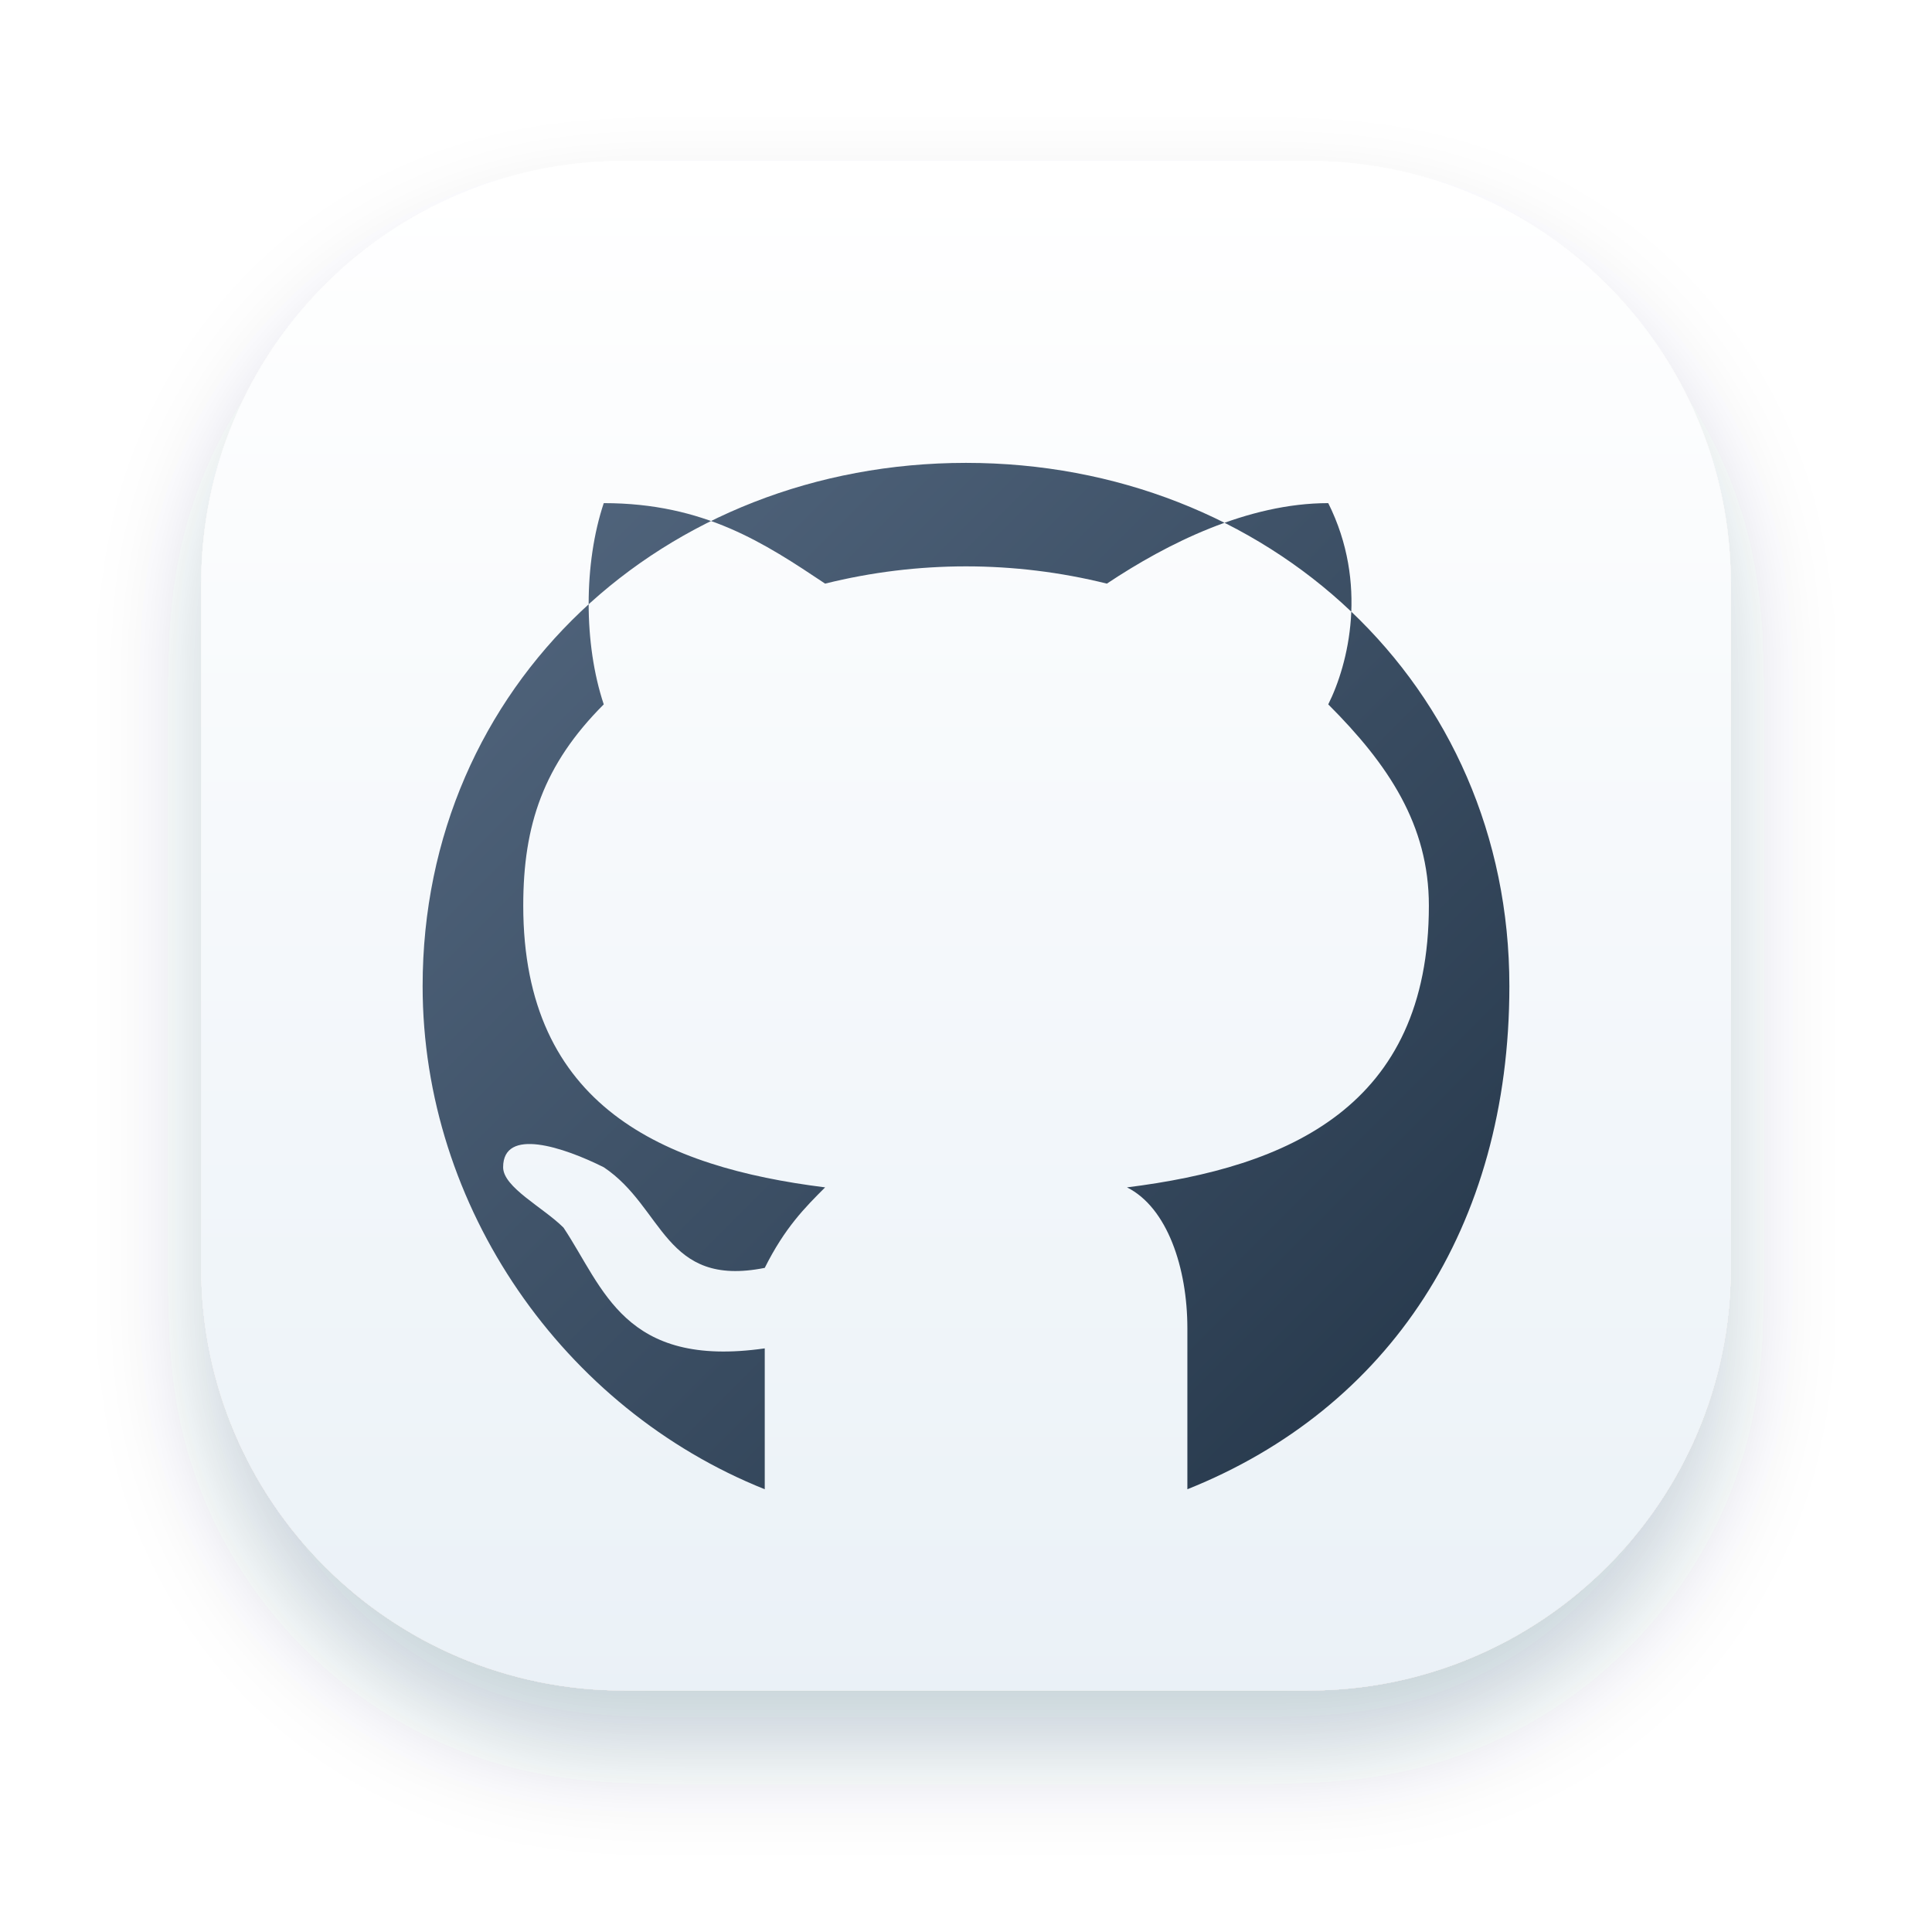
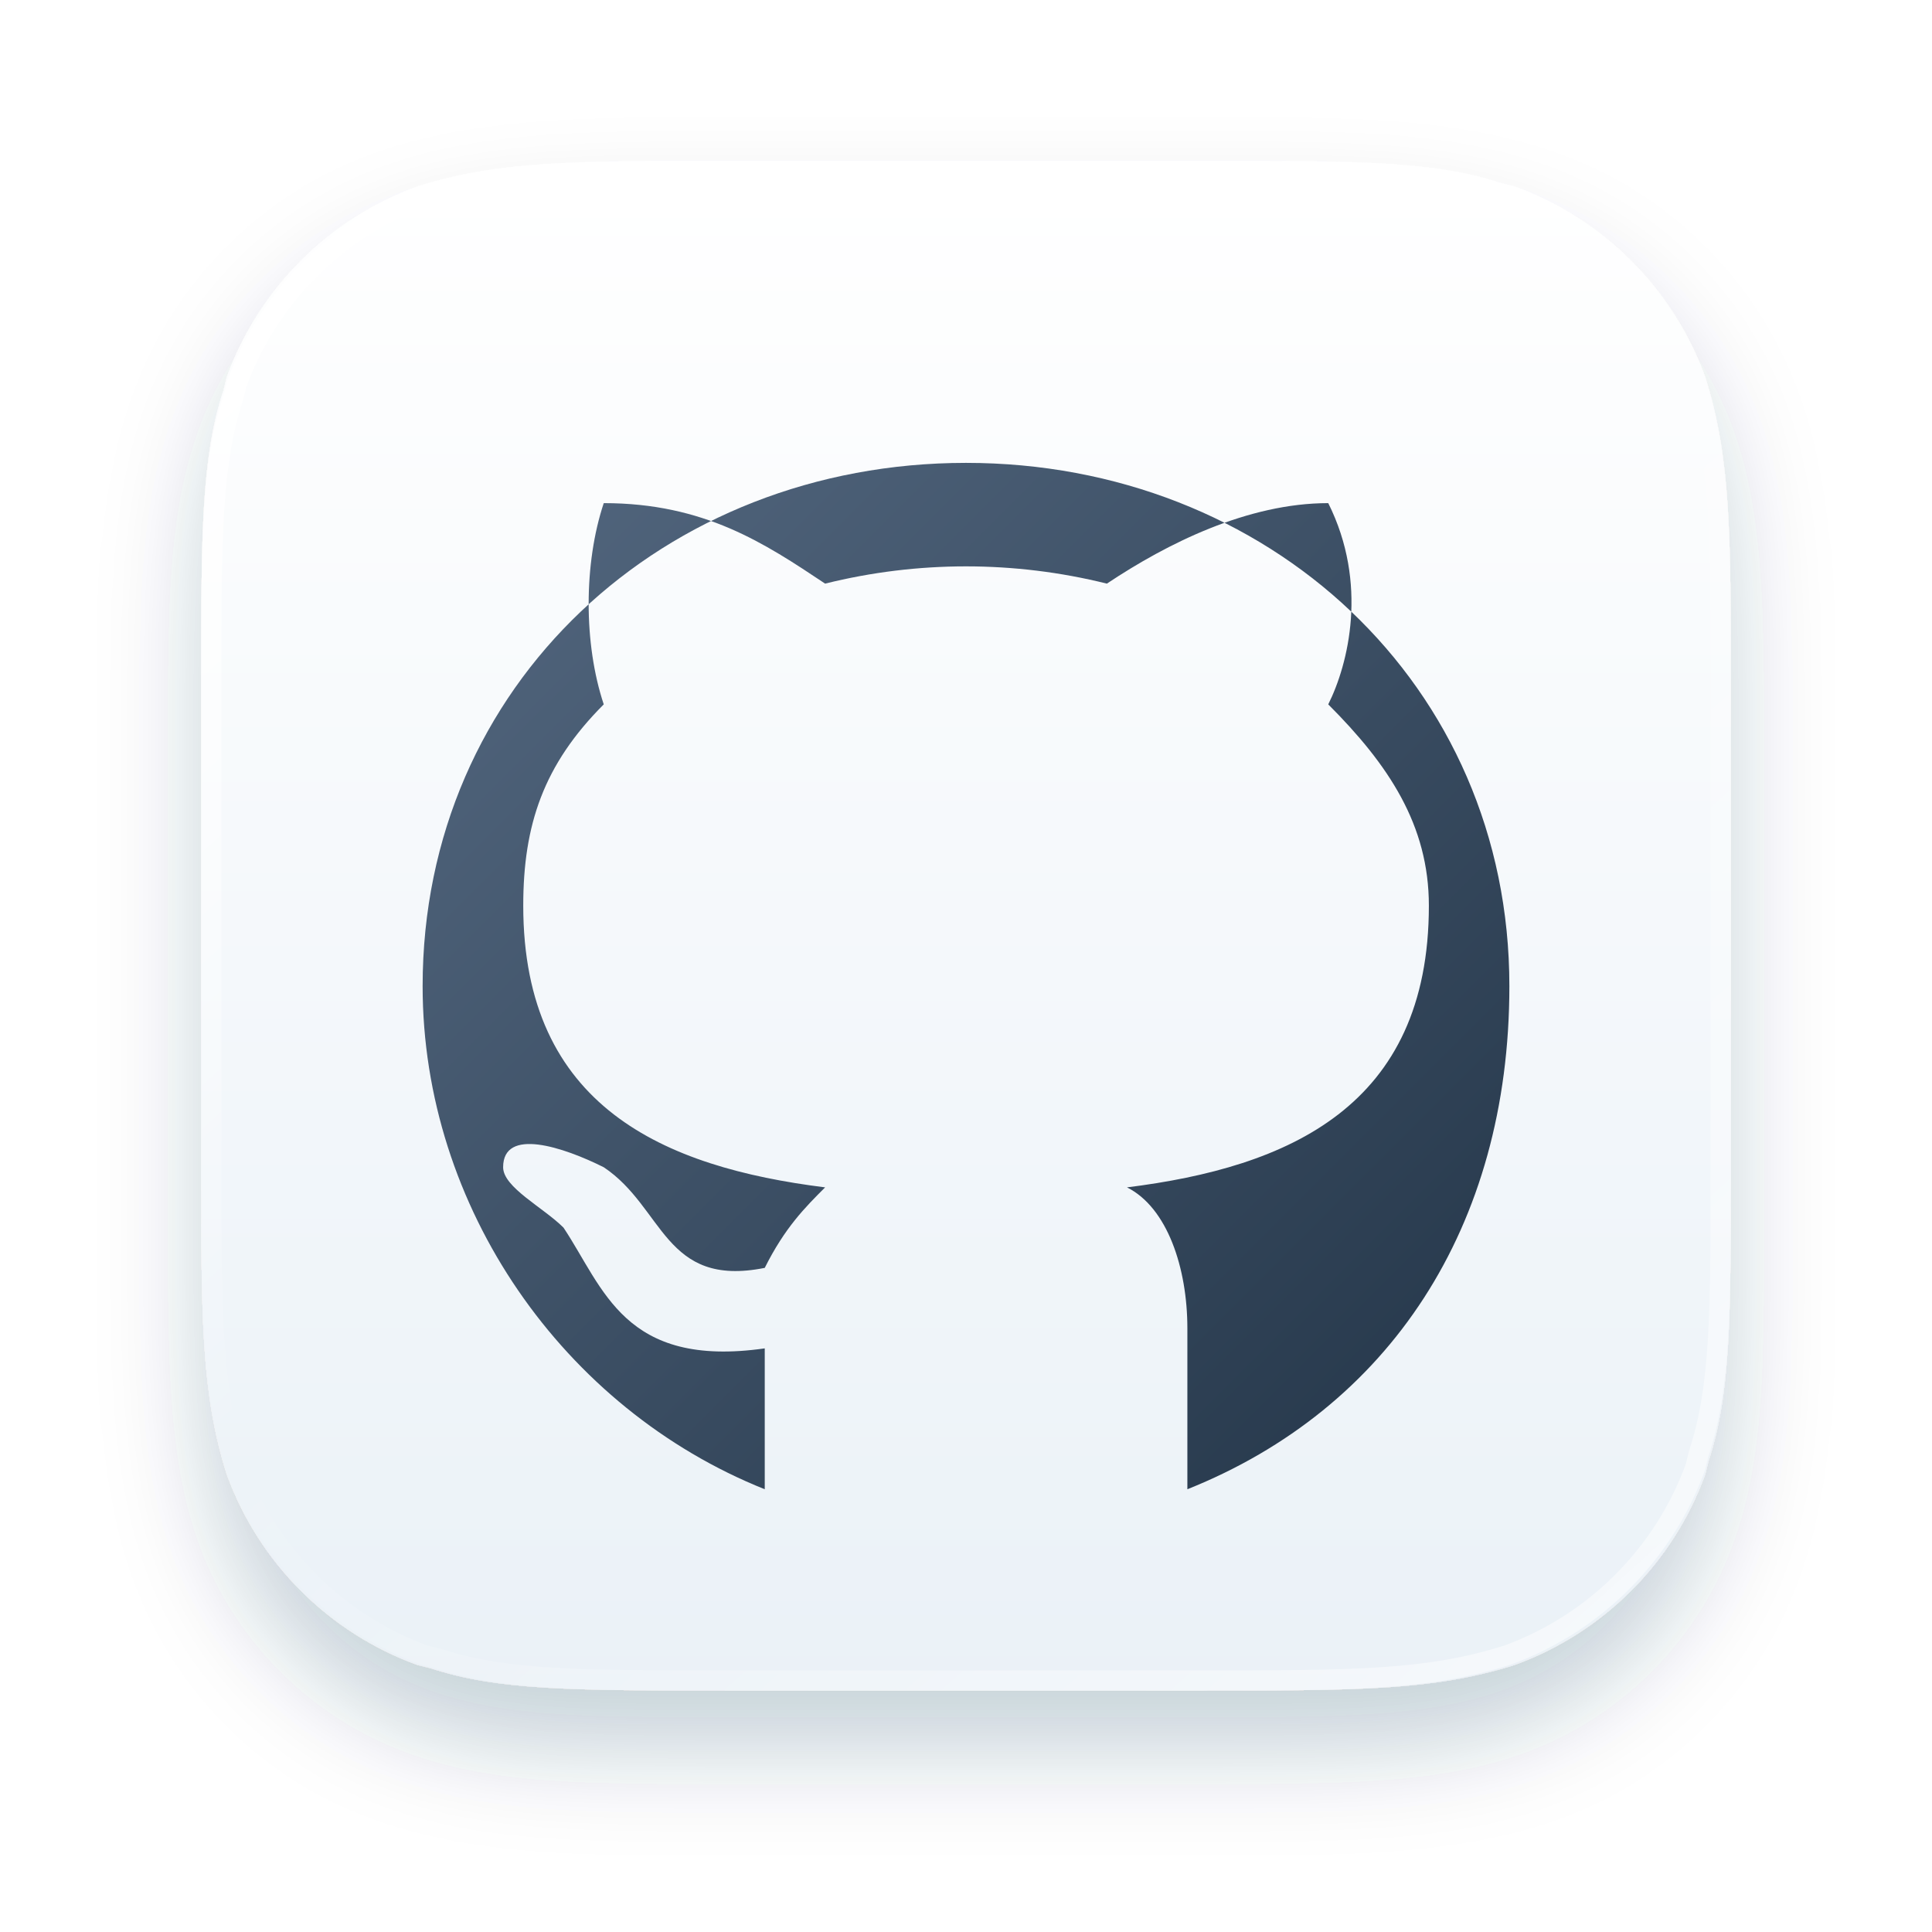
<svg xmlns="http://www.w3.org/2000/svg" viewBox="0 0 96 96" fill="none">
  <defs>
    <linearGradient id="tile" x1="48" y1="9" x2="48" y2="85" gradientUnits="userSpaceOnUse">
      <stop stop-color="#ffffff" />
      <stop offset="1" stop-color="#eaf1f7" />
    </linearGradient>
    <linearGradient id="color" x1="24" y1="24" x2="72" y2="72" gradientUnits="userSpaceOnUse">
      <stop stop-color="#52667e" />
      <stop offset="1" stop-color="#26384b" />
    </linearGradient>
    <filter id="shadow" x="0" y="0" width="96" height="96" filterUnits="userSpaceOnUse">
      <feDropShadow dx="0" dy="3" stdDeviation="2.5" flood-color="#163e52" flood-opacity=".22" />
    </filter>
+     <linearGradient id="rim" x1="14" y1="8" x2="82" y2="84" gradientUnits="userSpaceOnUse">
+       <stop stop-color="#fff" />
+       <stop offset=".45" stop-color="#fff" stop-opacity="0" />
+       <stop offset="1" stop-color="#fff" stop-opacity=".55" />
+     </linearGradient>
  </defs>
-   <rect x="10" y="8" width="76" height="76" rx="21" fill="url(#tile)" filter="url(#shadow)" />
+   <path d="M60.01 8C67.49 8 71.24 8 74.61 9.11L75.26 9.27C79.66 10.87 83.13 14.34 84.73 18.74C86 22.76 86 26.51 86 33.99L86 58.01C86 65.49 86 69.24 84.89 72.61L84.73 73.26C83.13 77.66 79.66 81.13 75.26 82.73C71.24 84 67.49 84 60.01 84L35.99 84C28.51 84 24.76 84 21.39 82.89L20.74 82.73C16.34 81.13 12.87 77.66 11.27 73.26C10 69.24 10 65.49 10 58.01L10 33.99C10 26.51 10 22.76 11.11 19.39L11.27 18.74C12.87 14.34 16.34 10.87 20.74 9.27C24.76 8 28.51 8 35.99 8Z" fill="url(#tile)" filter="url(#shadow)" />
+   <path d="M59.85 8.5C67.24 8.5 70.93 8.5 74.26 9.6L74.91 9.76C79.24 11.34 82.66 14.76 84.24 19.09C85.5 23.07 85.5 26.76 85.5 34.15L85.5 57.85C85.5 65.24 85.5 68.93 84.4 72.26L84.24 72.91C82.66 77.24 79.24 80.66 74.91 82.24C70.93 83.5 67.24 83.5 59.85 83.5L36.15 83.5C28.76 83.5 25.07 83.5 21.74 82.4L21.09 82.24C16.76 80.66 13.34 77.24 11.76 72.91C10.5 68.93 10.5 65.24 10.5 57.85L10.5 34.15C10.5 26.76 10.5 23.07 11.6 19.74L11.76 19.09C13.34 14.76 16.76 11.34 21.09 9.76C25.07 8.5 28.76 8.5 36.15 8.5Z" fill="none" stroke="url(#rim)" />
  <path d="M48 23c-15 0-27 11-27 26 0 11 7 21 17 25v-7c-7 1-8-3-10-6-1-1-3-2-3-3 0-2 3-1 5 0 3 2 3 6 8 5 1-2 2-3 3-4-8-1-15-4-15-14 0-4 1-7 4-10-1-3-1-7 0-10 5 0 8 2 11 4a29 29 0 0 1 14 0c3-2 7-4 11-4 2 4 1 8 0 10 3 3 5 6 5 10 0 10-7 13-15 14 2 1 3 4 3 7v8c10-4 16-13 16-25 0-15-12-26-27-26Z" fill="url(#color)" />
</svg>
